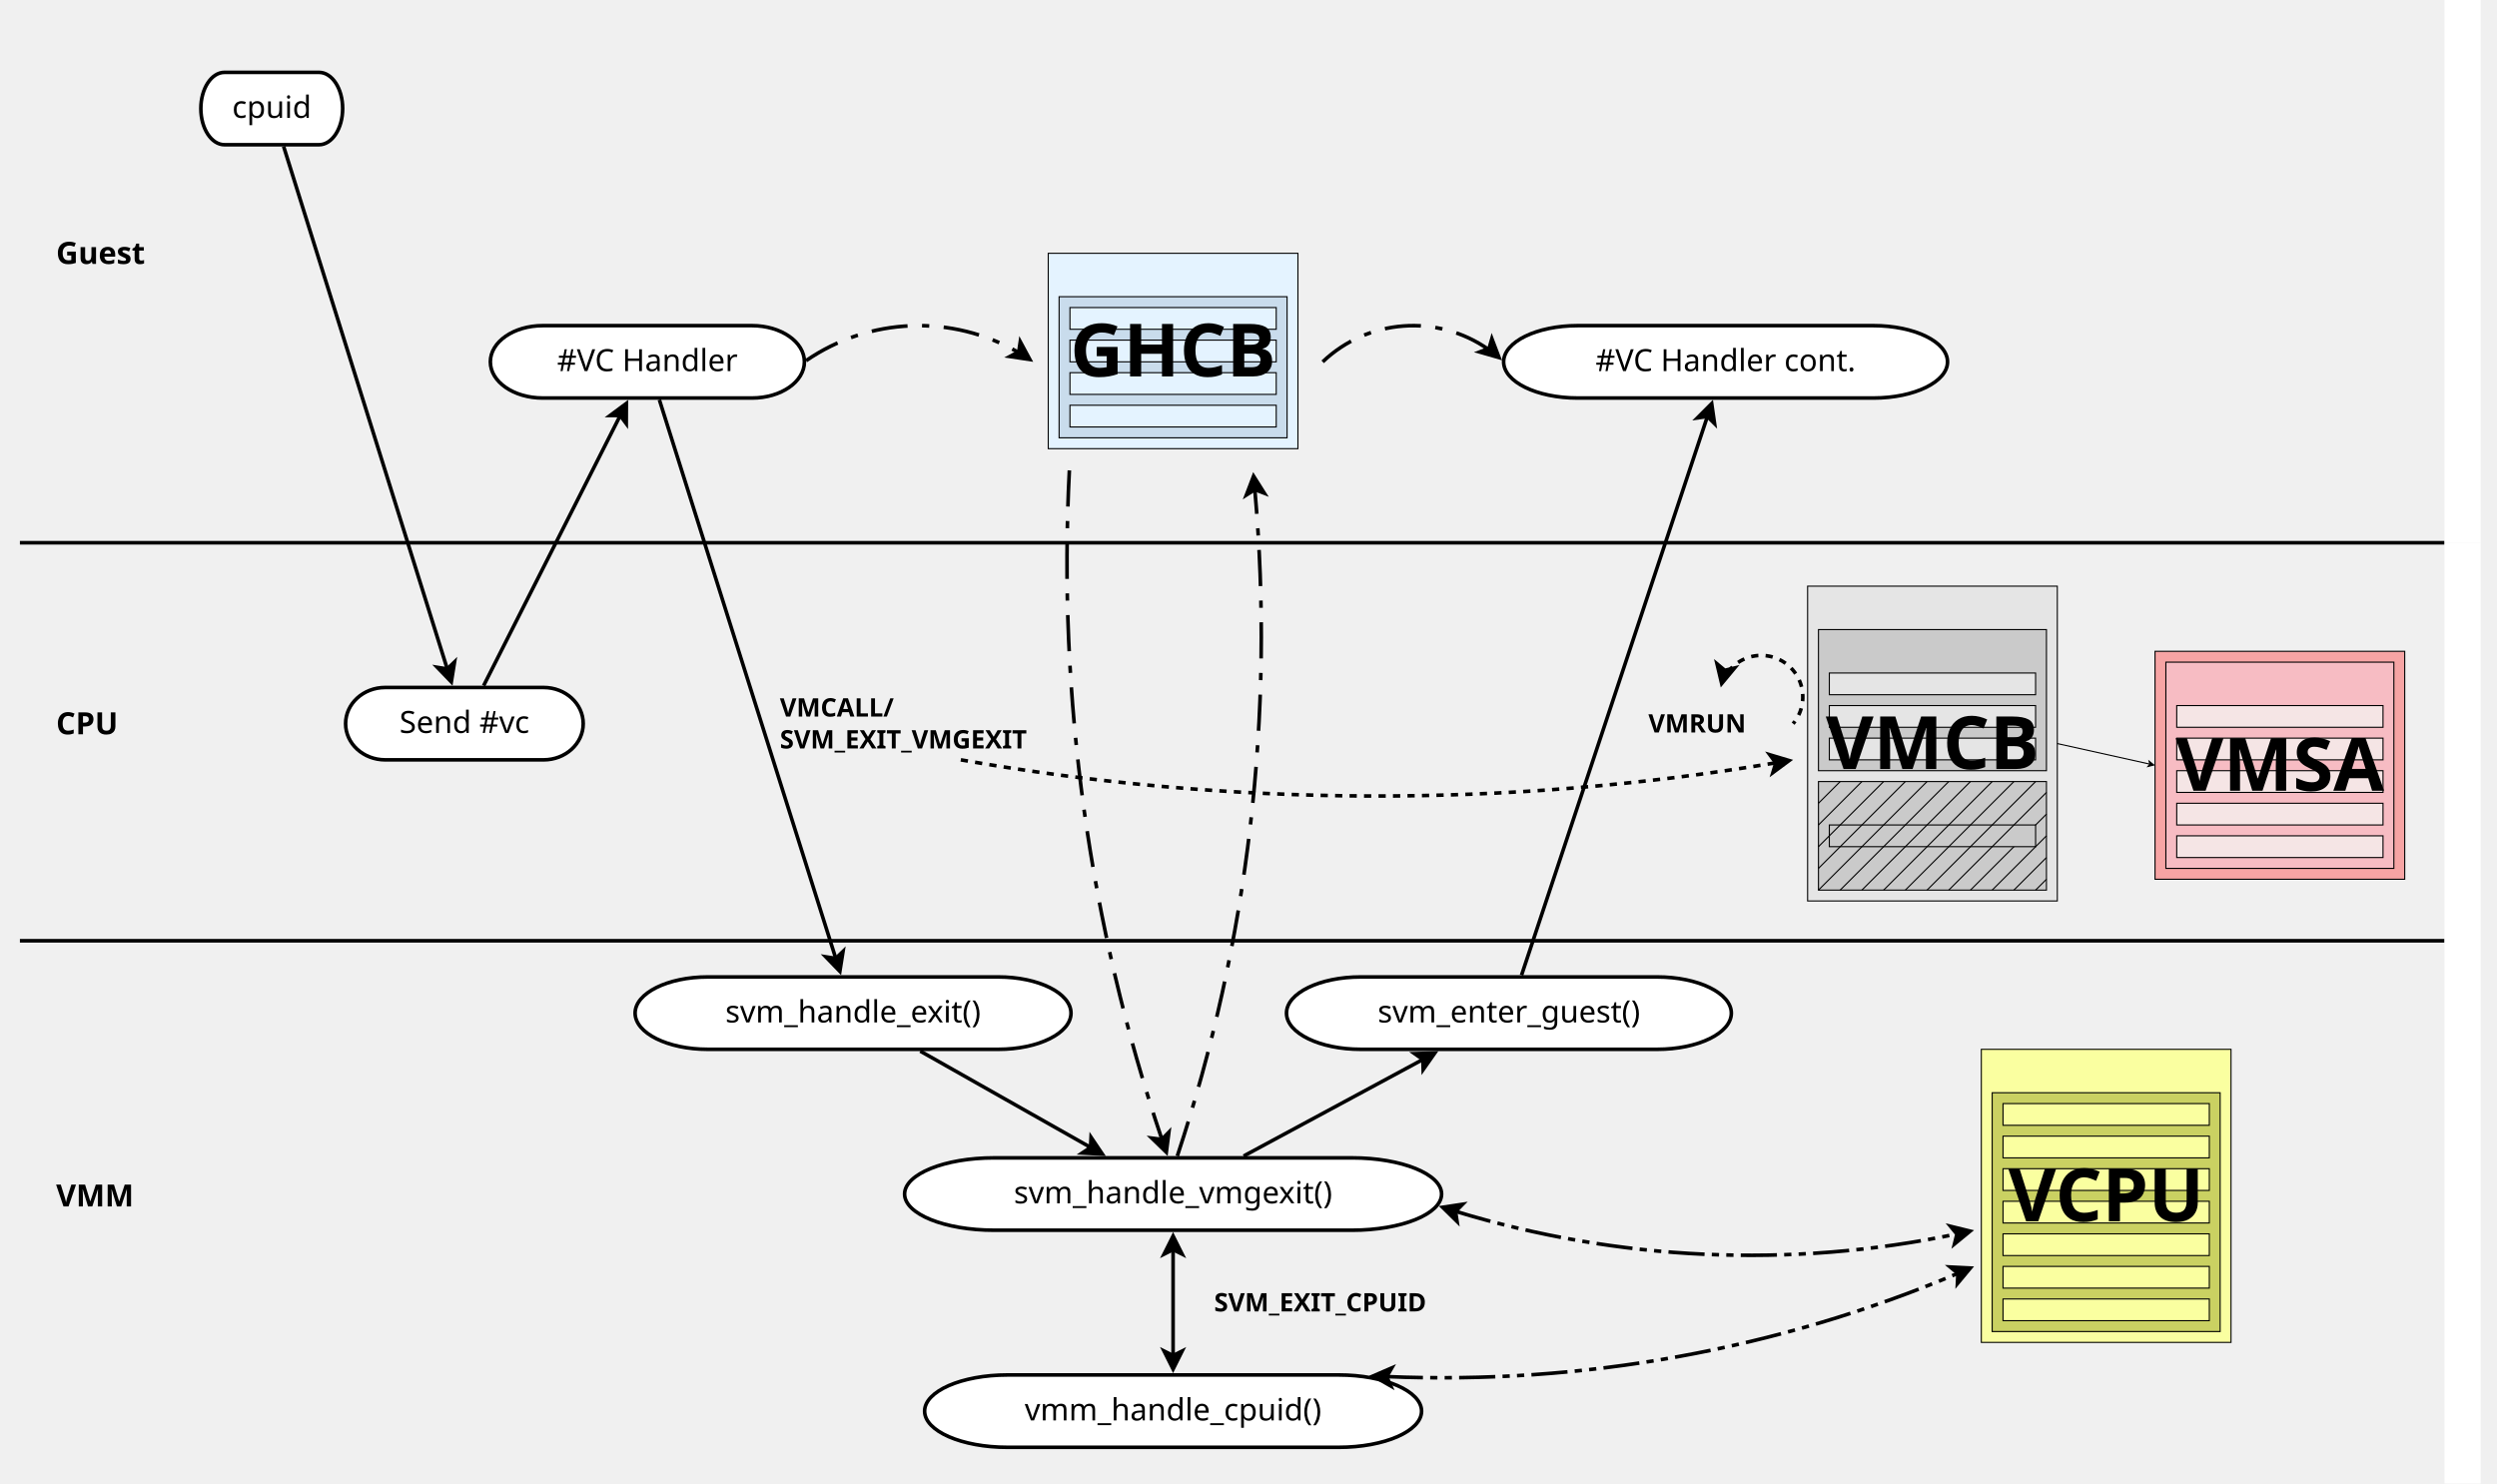
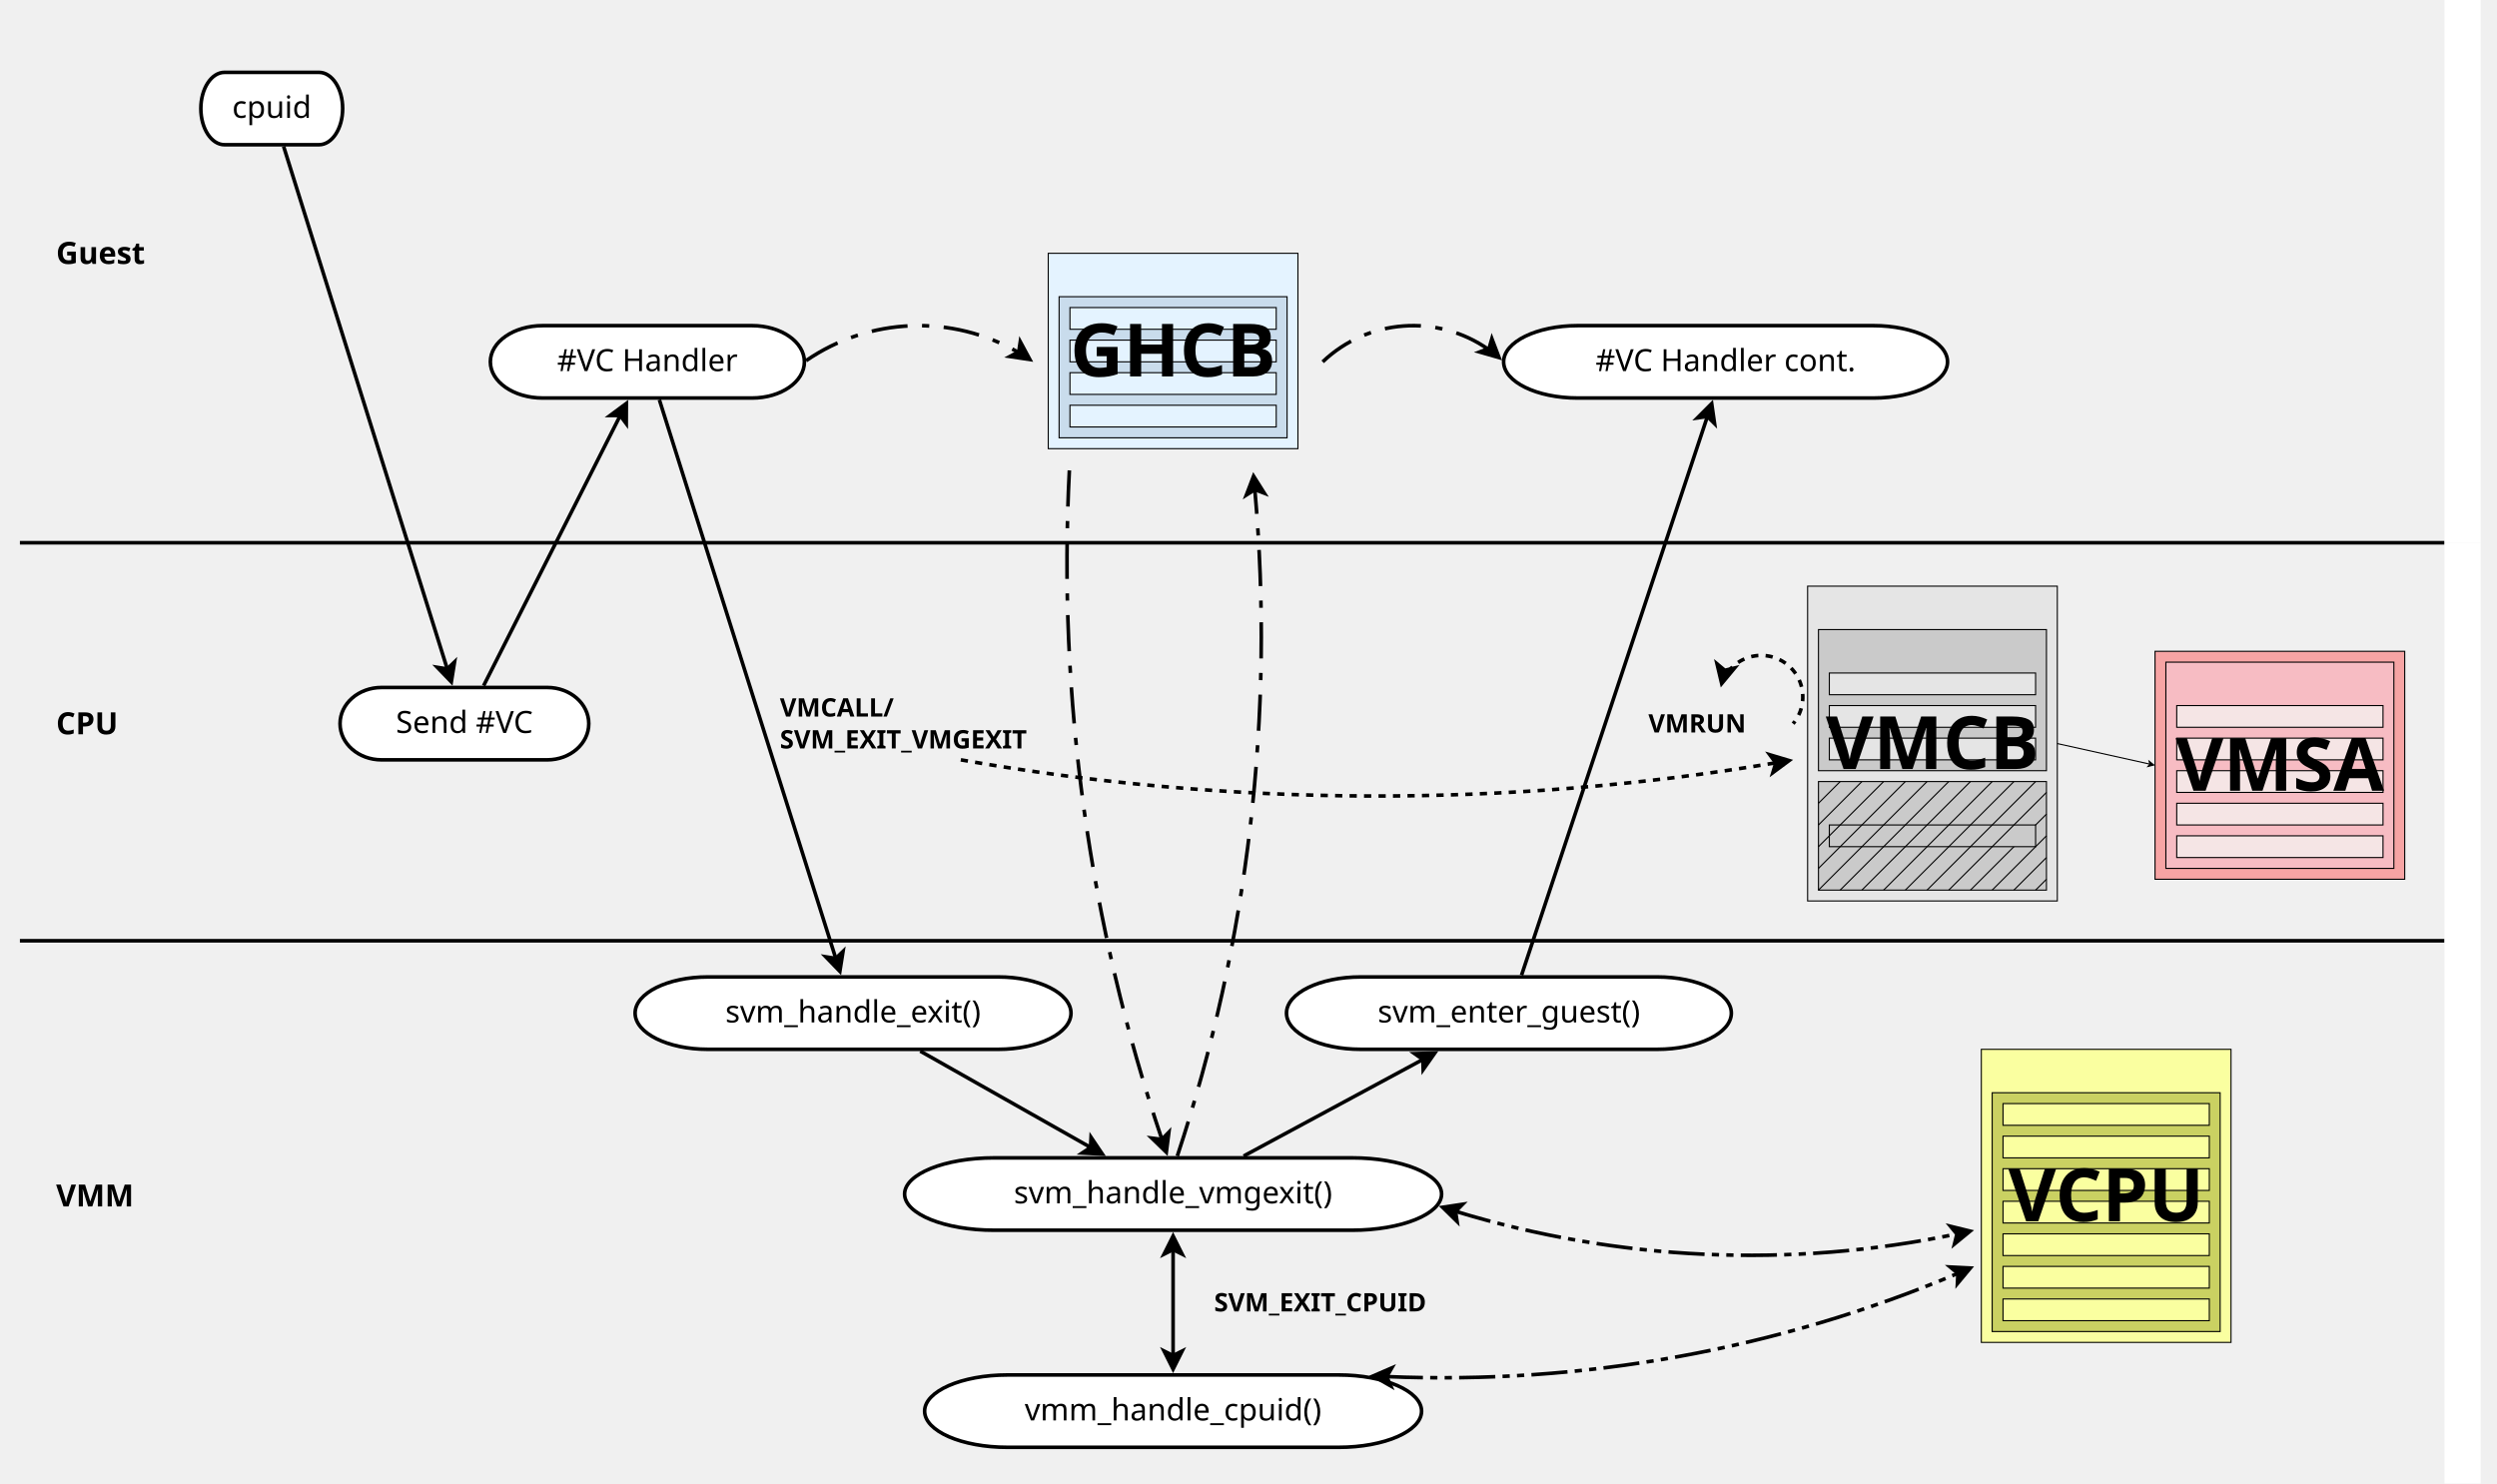
<svg xmlns="http://www.w3.org/2000/svg" width="69cm" height="41cm" viewBox="-2 0 1362 820">
  <defs />
  <g id="Background">
    <text font-size="16.933" style="fill: #000000; fill-opacity: 1; stroke: none;text-anchor:start;font-family:sans-serif;font-style:normal;font-weight:700" x="20" y="405.862">
      <tspan x="20" y="405.862">CPU</tspan>
    </text>
    <text font-size="16.933" style="fill: #000000; fill-opacity: 1; stroke: none;text-anchor:start;font-family:sans-serif;font-style:normal;font-weight:700" x="20" y="666.862">
      <tspan x="20" y="666.862">VMM</tspan>
    </text>
    <text font-size="16.933" style="fill: #000000; fill-opacity: 1; stroke: none;text-anchor:start;font-family:sans-serif;font-style:normal;font-weight:700" x="20" y="145.862">
      <tspan x="20" y="145.862">Guest</tspan>
    </text>
    <g>
      <path style="fill: #ffffff; fill-opacity: 1; stroke-opacity: 1; stroke-width: 2; stroke: #000000" fill-rule="evenodd" d="M 113.062 40 L 165.312,40 C 172.527,40 178.375,48.954 178.375,60 C 178.375,71.046 172.527,80 165.312,80 L 113.062,80 C 105.848,80 100,71.046 100,60 C 100,48.954 105.848,40 113.062,40z" />
      <text font-size="16.933" style="fill: #000000; fill-opacity: 1; stroke: none;text-anchor:middle;font-family:sans-serif;font-style:normal;font-weight:normal" x="139.188" y="65.135">
        <tspan x="139.188" y="65.135">cpuid</tspan>
      </text>
    </g>
    <g>
      <path style="fill: #ffffff; fill-opacity: 1; stroke-opacity: 1; stroke-width: 2; stroke: #000000" fill-rule="evenodd" d="M 380.15 540 L 540.75,540 C 562.924,540 580.9,548.954 580.9,560 C 580.9,571.046 562.924,580 540.75,580 L 380.15,580 C 357.976,580 340,571.046 340,560 C 340,548.954 357.976,540 380.15,540z" />
      <text font-size="16.933" style="fill: #000000; fill-opacity: 1; stroke: none;text-anchor:middle;font-family:sans-serif;font-style:normal;font-weight:normal" x="460.45" y="565.135">
        <tspan x="460.45" y="565.135">svm_handle_exit()</tspan>
      </text>
    </g>
    <g>
      <path style="fill: #ffffff; fill-opacity: 1; stroke-opacity: 1; stroke-width: 2; stroke: #000000" fill-rule="evenodd" d="M 740.975 540 L 904.875,540 C 927.505,540 945.85,548.954 945.85,560 C 945.85,571.046 927.505,580 904.875,580 L 740.975,580 C 718.345,580 700,571.046 700,560 C 700,548.954 718.345,540 740.975,540z" />
      <text font-size="16.933" style="fill: #000000; fill-opacity: 1; stroke: none;text-anchor:middle;font-family:sans-serif;font-style:normal;font-weight:normal" x="822.925" y="565.135">
        <tspan x="822.925" y="565.135">svm_enter_guest()</tspan>
      </text>
    </g>
    <g>
      <path style="fill: #ffffff; fill-opacity: 1; stroke-opacity: 1; stroke-width: 2; stroke: #000000" fill-rule="evenodd" d="M 545.775 760 L 728.875,760 C 754.156,760 774.65,768.954 774.65,780 C 774.65,791.046 754.156,800 728.875,800 L 545.775,800 C 520.494,800 500,791.046 500,780 C 500,768.954 520.494,760 545.775,760z" />
      <text font-size="16.933" style="fill: #000000; fill-opacity: 1; stroke: none;text-anchor:middle;font-family:sans-serif;font-style:normal;font-weight:normal" x="637.325" y="785.135">
        <tspan x="637.325" y="785.135">vmm_handle_cpuid()</tspan>
      </text>
    </g>
    <line style="fill: none; stroke-opacity: 1; stroke-width: 2; stroke: #000000" x1="0" y1="520" x2="1340" y2="520" />
    <line style="fill: none; stroke-opacity: 1; stroke-width: 2; stroke: #000000" x1="0" y1="300" x2="1340" y2="300" />
    <g>
-       <path style="fill: #ffffff; fill-opacity: 1; stroke-opacity: 1; stroke-width: 2; stroke: #000000" fill-rule="evenodd" d="M 201.887 380 L 289.437,380 C 301.526,380 311.325,388.954 311.325,400 C 311.325,411.046 301.526,420 289.437,420 L 201.887,420 C 189.799,420 180,411.046 180,400 C 180,388.954 189.799,380 201.887,380z" />
-       <text font-size="16.933" style="fill: #000000; fill-opacity: 1; stroke: none;text-anchor:middle;font-family:sans-serif;font-style:normal;font-weight:normal" x="245.662" y="405.135">
-         <tspan x="245.662" y="405.135">Send #vc</tspan>
+       <path style="fill: #ffffff; fill-opacity: 1; stroke-opacity: 1; stroke-width: 2; stroke: #000000" fill-rule="evenodd" d="M 199.838 380 L 291.488,380 C 304.142,380 314.4,388.954 314.4,400 C 314.4,411.046 304.142,420 291.488,420 L 199.838,420 C 187.183,420 176.925,411.046 176.925,400 C 176.925,388.954 187.183,380 199.838,380z" />
+       <text font-size="16.933" style="fill: #000000; fill-opacity: 1; stroke: none;text-anchor:middle;font-family:sans-serif;font-style:normal;font-weight:normal" x="245.663" y="405.135">
+         <tspan x="245.663" y="405.135">Send #VC</tspan>
      </text>
    </g>
    <g>
      <path style="fill: #ffffff; fill-opacity: 1; stroke-opacity: 1; stroke-width: 2; stroke: #000000" fill-rule="evenodd" d="M 288.928 180 L 404.64,180 C 420.616,180 433.568,188.954 433.568,200 C 433.568,211.046 420.616,220 404.64,220 L 288.928,220 C 272.951,220 260,211.046 260,200 C 260,188.954 272.951,180 288.928,180z" />
      <text font-size="16.933" style="fill: #000000; fill-opacity: 1; stroke: none;text-anchor:middle;font-family:sans-serif;font-style:normal;font-weight:normal" x="346.784" y="205.135">
        <tspan x="346.784" y="205.135">#VC Handler</tspan>
      </text>
    </g>
    <g>
      <path style="fill: #ffffff; fill-opacity: 1; stroke-opacity: 1; stroke-width: 2; stroke: #000000" fill-rule="evenodd" d="M 538.398 640 L 736.248,640 C 763.566,640 785.711,648.954 785.711,660 C 785.711,671.046 763.566,680 736.248,680 L 538.398,680 C 511.081,680 488.936,671.046 488.936,660 C 488.936,648.954 511.081,640 538.398,640z" />
      <text font-size="16.933" style="fill: #000000; fill-opacity: 1; stroke: none;text-anchor:middle;font-family:sans-serif;font-style:normal;font-weight:normal" x="637.323" y="665.135">
        <tspan x="637.323" y="665.135">svm_handle_vmgexit()</tspan>
      </text>
    </g>
    <g>
      <path style="fill: #ffffff; fill-opacity: 1; stroke-opacity: 1; stroke-width: 2; stroke: #000000" fill-rule="evenodd" d="M 860.888 180 L 1024.44,180 C 1047.02,180 1065.33,188.954 1065.33,200 C 1065.33,211.046 1047.02,220 1024.44,220 L 860.888,220 C 838.306,220 820,211.046 820,200 C 820,188.954 838.306,180 860.888,180z" />
      <text font-size="16.933" style="fill: #000000; fill-opacity: 1; stroke: none;text-anchor:middle;font-family:sans-serif;font-style:normal;font-weight:normal" x="942.663" y="205.135">
        <tspan x="942.663" y="205.135">#VC Handler cont.</tspan>
      </text>
    </g>
    <text font-size="14.111" style="fill: #000000; fill-opacity: 1; stroke: none;text-anchor:start;font-family:sans-serif;font-style:normal;font-weight:700" x="420" y="396.066">
      <tspan x="420" y="396.066">VMCALL/</tspan>
      <tspan x="420" y="413.705">SVM_EXIT_VMGEXIT</tspan>
    </text>
    <text font-size="14.111" style="fill: #000000; fill-opacity: 1; stroke: none;text-anchor:start;font-family:sans-serif;font-style:normal;font-weight:700" x="660" y="724.885">
      <tspan x="660" y="724.885">SVM_EXIT_CPUID</tspan>
    </text>
    <g transform="matrix(0.3,0,0,0.3,916,202)">
      <rect style="fill: #faffa0; fill-opacity: 1; stroke-opacity: 1; stroke-width: 2; stroke: #000000" x="560" y="1260" width="460" height="540" rx="0" ry="0" />
      <text font-size="12.8" style="fill: #000000; fill-opacity: 1; stroke: none;text-anchor:middle;font-family:sans-serif;font-style:normal;font-weight:normal" x="790" y="1533.88">
        <tspan x="790" y="1533.88" />
      </text>
      <g>
        <rect style="fill: #cad162; fill-opacity: 1; stroke-opacity: 1; stroke-width: 2; stroke: #000000" x="580" y="1340" width="420" height="440" rx="0" ry="0" />
        <text font-size="12.8" style="fill: #000000; fill-opacity: 1; stroke: none;text-anchor:middle;font-family:sans-serif;font-style:normal;font-weight:normal" x="790" y="1563.88">
          <tspan x="790" y="1563.88" />
        </text>
      </g>
      <rect style="fill: #faffa0; fill-opacity: 1; stroke-opacity: 1; stroke-width: 2; stroke: #000000" x="600" y="1420" width="380" height="40" rx="0" ry="0" />
      <rect style="fill: #faffa0; fill-opacity: 1; stroke-opacity: 1; stroke-width: 2; stroke: #000000" x="600" y="1720" width="380" height="40" rx="0" ry="0" />
      <rect style="fill: #faffa0; fill-opacity: 1; stroke-opacity: 1; stroke-width: 2; stroke: #000000" x="600" y="1360" width="380" height="40" rx="0" ry="0" />
      <rect style="fill: #faffa0; fill-opacity: 1; stroke-opacity: 1; stroke-width: 2; stroke: #000000" x="600" y="1660" width="380" height="40" rx="0" ry="0" />
      <rect style="fill: #faffa0; fill-opacity: 1; stroke-opacity: 1; stroke-width: 2; stroke: #000000" x="600" y="1600" width="380" height="40" rx="0" ry="0" />
      <rect style="fill: #faffa0; fill-opacity: 1; stroke-opacity: 1; stroke-width: 2; stroke: #000000" x="600" y="1540" width="380" height="40" rx="0" ry="0" />
      <rect style="fill: #faffa0; fill-opacity: 1; stroke-opacity: 1; stroke-width: 2; stroke: #000000" x="600" y="1480" width="380" height="40" rx="0" ry="0" />
      <text font-size="135.467" style="fill: #000000; fill-opacity: 1; stroke: none;text-anchor:middle;font-family:sans-serif;font-style:normal;font-weight:700" x="790" y="1576.9">
        <tspan x="790" y="1576.9">VCPU</tspan>
      </text>
    </g>
    <g transform="matrix(0.3,0,0,0.3,400.324,-412)">
      <rect style="fill: #e4f3ff; fill-opacity: 1; stroke-opacity: 1; stroke-width: 2; stroke: #000000" x="560" y="1840" width="460" height="360" rx="0" ry="0" />
      <text font-size="12.8" style="fill: #000000; fill-opacity: 1; stroke: none;text-anchor:middle;font-family:sans-serif;font-style:normal;font-weight:normal" x="790" y="2023.88">
        <tspan x="790" y="2023.88" />
      </text>
      <g>
        <rect style="fill: #c9dcec; fill-opacity: 1; stroke-opacity: 1; stroke-width: 2; stroke: #000000" x="580" y="1920" width="420" height="260" rx="0" ry="0" />
        <text font-size="12.8" style="fill: #000000; fill-opacity: 1; stroke: none;text-anchor:middle;font-family:sans-serif;font-style:normal;font-weight:normal" x="790" y="2053.88">
          <tspan x="790" y="2053.88" />
        </text>
      </g>
      <rect style="fill: #e4f3ff; fill-opacity: 1; stroke-opacity: 1; stroke-width: 2; stroke: #000000" x="600" y="1940" width="380" height="40" rx="0" ry="0" />
      <rect style="fill: #e4f3ff; fill-opacity: 1; stroke-opacity: 1; stroke-width: 2; stroke: #000000" x="600" y="2000" width="380" height="40" rx="0" ry="0" />
      <rect style="fill: #e4f3ff; fill-opacity: 1; stroke-opacity: 1; stroke-width: 2; stroke: #000000" x="600" y="2120" width="380" height="40" rx="0" ry="0" />
      <rect style="fill: #e4f3ff; fill-opacity: 1; stroke-opacity: 1; stroke-width: 2; stroke: #000000" x="600" y="2060" width="380" height="40" rx="0" ry="0" />
      <text font-size="135.467" style="fill: #000000; fill-opacity: 1; stroke: none;text-anchor:middle;font-family:sans-serif;font-style:normal;font-weight:700" x="790" y="2066.9">
        <tspan x="790" y="2066.9">GHCB</tspan>
      </text>
    </g>
    <g transform="matrix(0.3,0,0,0.3,664,324)">
      <g>
        <rect style="fill: #f7a4a4; fill-opacity: 1; stroke-opacity: 1; stroke-width: 2; stroke: #000000" x="1720" y="120" width="460" height="420" rx="0" ry="0" />
        <text font-size="12.8" style="fill: #000000; fill-opacity: 1; stroke: none;text-anchor:middle;font-family:sans-serif;font-style:normal;font-weight:normal" x="1950" y="333.881">
          <tspan x="1950" y="333.881" />
        </text>
      </g>
      <g>
        <rect style="fill: #f7bcc3; fill-opacity: 1; stroke-opacity: 1; stroke-width: 2; stroke: #000000" x="1740" y="140" width="420" height="380" rx="0" ry="0" />
        <text font-size="12.8" style="fill: #000000; fill-opacity: 1; stroke: none;text-anchor:middle;font-family:sans-serif;font-style:normal;font-weight:normal" x="1950" y="333.881">
          <tspan x="1950" y="333.881" />
        </text>
      </g>
      <rect style="fill: #f7bcc3; fill-opacity: 1; stroke-opacity: 1; stroke-width: 2; stroke: #f7bcc3" x="1760" y="160" width="380" height="40" rx="0" ry="0" />
      <rect style="fill: #f5e5e5; fill-opacity: 1; stroke-opacity: 1; stroke-width: 2; stroke: #000000" x="1760" y="460" width="380" height="40" rx="0" ry="0" />
      <rect style="fill: #f5e5e5; fill-opacity: 1; stroke-opacity: 1; stroke-width: 2; stroke: #000000" x="1760" y="400" width="380" height="40" rx="0" ry="0" />
      <rect style="fill: #f5e5e5; fill-opacity: 1; stroke-opacity: 1; stroke-width: 2; stroke: #000000" x="1760" y="340" width="380" height="40" rx="0" ry="0" />
      <rect style="fill: #f5e5e5; fill-opacity: 1; stroke-opacity: 1; stroke-width: 2; stroke: #000000" x="1760" y="280" width="380" height="40" rx="0" ry="0" />
      <rect style="fill: #f5e5e5; fill-opacity: 1; stroke-opacity: 1; stroke-width: 2; stroke: #000000" x="1760" y="220" width="380" height="40" rx="0" ry="0" />
      <text font-size="135.467" style="fill: #000000; fill-opacity: 1; stroke: none;text-anchor:middle;font-family:sans-serif;font-style:normal;font-weight:700" x="1950" y="376.897">
        <tspan x="1950" y="376.897">VMSA</tspan>
      </text>
      <g>
        <rect style="fill: #e5e5e5; fill-opacity: 1; stroke-opacity: 1; stroke-width: 2; stroke: #000000" x="1080" y="0" width="460" height="580" rx="0" ry="0" />
        <text font-size="12.8" style="fill: #000000; fill-opacity: 1; stroke: none;text-anchor:middle;font-family:sans-serif;font-style:normal;font-weight:normal" x="1310" y="293.881">
          <tspan x="1310" y="293.881" />
        </text>
      </g>
      <g>
        <g>
          <rect style="fill: #cacaca; fill-opacity: 1; stroke-opacity: 1; stroke-width: 2; stroke: #000000" x="1100" y="360" width="420" height="200" rx="0" ry="0" />
          <text font-size="12.8" style="fill: #000000; fill-opacity: 1; stroke: none;text-anchor:middle;font-family:sans-serif;font-style:normal;font-weight:normal" x="1310" y="463.881">
            <tspan x="1310" y="463.881" />
          </text>
        </g>
        <line style="fill: none; stroke-opacity: 1; stroke-width: 2; stroke: #000000" x1="1380" y1="560" x2="1520" y2="420" />
        <g>
          <rect style="fill: #cacaca; fill-opacity: 1; stroke-opacity: 1; stroke-width: 2; stroke: #000000" x="1100" y="80" width="420" height="260" rx="0" ry="0" />
          <text font-size="12.8" style="fill: #000000; fill-opacity: 1; stroke: none;text-anchor:middle;font-family:sans-serif;font-style:normal;font-weight:normal" x="1310" y="213.881">
            <tspan x="1310" y="213.881" />
          </text>
          <rect style="fill: #e5e5e5; fill-opacity: 1; stroke-opacity: 1; stroke-width: 2; stroke: #000000" x="1120" y="280" width="380" height="40" rx="0" ry="0" />
          <rect style="fill: #e5e5e5; fill-opacity: 1; stroke-opacity: 1; stroke-width: 2; stroke: #000000" x="1120" y="220" width="380" height="40" rx="0" ry="0" />
          <rect style="fill: #e5e5e5; fill-opacity: 1; stroke-opacity: 1; stroke-width: 2; stroke: #000000" x="1120" y="160" width="380" height="40" rx="0" ry="0" />
          <rect style="fill: #cacaca; fill-opacity: 1; stroke-opacity: 1; stroke-width: 2.35099e-37; stroke: #cacaca" x="1120" y="100" width="380" height="40" rx="0" ry="0" />
          <rect style="fill: #cacaca; fill-opacity: 1; stroke-opacity: 1; stroke-width: 2; stroke: #000000" x="1120" y="440" width="380" height="40" rx="0" ry="0" />
          <line style="fill: none; stroke-opacity: 1; stroke-width: 2; stroke: #000000" x1="1100" y1="400" x2="1140" y2="360" />
          <line style="fill: none; stroke-opacity: 1; stroke-width: 2; stroke: #000000" x1="1100" y1="440" x2="1180" y2="360" />
          <line style="fill: none; stroke-opacity: 1; stroke-width: 2; stroke: #000000" x1="1180" y1="560" x2="1380" y2="360" />
          <line style="fill: none; stroke-opacity: 1; stroke-width: 2; stroke: #000000" x1="1100" y1="520" x2="1260" y2="360" />
          <line style="fill: none; stroke-opacity: 1; stroke-width: 2; stroke: #000000" x1="1100" y1="560" x2="1300" y2="360" />
          <line style="fill: none; stroke-opacity: 1; stroke-width: 2; stroke: #000000" x1="1100" y1="480" x2="1220" y2="360" />
          <line style="fill: none; stroke-opacity: 1; stroke-width: 2; stroke: #000000" x1="1140" y1="560" x2="1340" y2="360" />
          <line style="fill: none; stroke-opacity: 1; stroke-width: 2; stroke: #000000" x1="1500" y1="560" x2="1520" y2="540" />
          <line style="fill: none; stroke-opacity: 1; stroke-width: 2; stroke: #000000" x1="1460" y1="560" x2="1520" y2="500" />
          <line style="fill: none; stroke-opacity: 1; stroke-width: 2; stroke: #000000" x1="1220" y1="560" x2="1420" y2="360" />
          <line style="fill: none; stroke-opacity: 1; stroke-width: 2; stroke: #000000" x1="1260" y1="560" x2="1460" y2="360" />
          <line style="fill: none; stroke-opacity: 1; stroke-width: 2; stroke: #000000" x1="1300" y1="560" x2="1500" y2="360" />
          <line style="fill: none; stroke-opacity: 1; stroke-width: 2; stroke: #000000" x1="1340" y1="560" x2="1520" y2="380" />
          <line style="fill: none; stroke-opacity: 1; stroke-width: 2; stroke: #000000" x1="1420" y1="560" x2="1520" y2="460" />
        </g>
        <text font-size="135.467" style="fill: #000000; fill-opacity: 1; stroke: none;text-anchor:middle;font-family:sans-serif;font-style:normal;font-weight:700" x="1310" y="336.897">
          <tspan x="1310" y="336.897">VMCB</tspan>
        </text>
      </g>
      <line style="fill: none; stroke-opacity: 1; stroke-width: 2; stroke: #000000" x1="1540" y1="290" x2="1710.5" y2="327.888" />
      <polygon style="fill: #000000; fill-opacity: 1; stroke-opacity: 1; stroke-width: 2; stroke: #000000" fill-rule="evenodd" points="1717.82,329.515 1706.97,332.227 1710.5,327.888 1709.14,322.465 " />
    </g>
    <rect style="fill: #ffffff; fill-opacity: 1; stroke-opacity: 1; stroke-width: 0.02; stroke: #000000" x="1340" y="520" width="20" height="300" rx="0" ry="0" />
    <rect style="fill: #ffffff; fill-opacity: 1; stroke-opacity: 1; stroke-width: 0.02; stroke: #000000" x="1340" y="0" width="20" height="300" rx="0" ry="0" />
    <rect style="fill: #ffffff; fill-opacity: 1; stroke-opacity: 1; stroke-width: 0.02; stroke: #000000" x="1340" y="300" width="20" height="220" rx="0" ry="0" />
    <line style="fill: none; stroke-opacity: 1; stroke-width: 0.02; stroke: #000000" x1="1340" y1="820" x2="0" y2="820" />
    <g>
      <line style="fill: none; stroke-opacity: 1; stroke-width: 2; stroke: #000000" x1="145.751" y1="80.96" x2="236.189" y2="369.749" />
      <polygon style="fill: #000000; fill-opacity: 1; stroke-opacity: 1; stroke-width: 2; stroke: #000000" fill-rule="evenodd" points="238.431,376.907 230.671,368.858 236.189,369.749 240.214,365.869 " />
    </g>
    <g>
      <line style="fill: none; stroke-opacity: 1; stroke-width: 2; stroke: #000000" x1="256.281" y1="378.998" x2="331.772" y2="229.691" />
      <polygon style="fill: #000000; fill-opacity: 1; stroke-opacity: 1; stroke-width: 2; stroke: #000000" fill-rule="evenodd" points="335.156,222.998 335.106,234.178 331.772,229.691 326.182,229.666 " />
    </g>
    <g>
      <line style="fill: none; stroke-opacity: 1; stroke-width: 2; stroke: #000000" x1="353.402" y1="220.962" x2="450.9" y2="529.754" />
      <polygon style="fill: #000000; fill-opacity: 1; stroke-opacity: 1; stroke-width: 2; stroke: #000000" fill-rule="evenodd" points="453.158,536.906 445.379,528.875 450.9,529.754 454.915,525.864 " />
    </g>
    <g>
      <line style="fill: none; stroke-opacity: 1; stroke-width: 2; stroke: #000000" x1="497.597" y1="581.002" x2="591.701" y2="634.206" />
      <polygon style="fill: #000000; fill-opacity: 1; stroke-opacity: 1; stroke-width: 2; stroke: #000000" fill-rule="evenodd" points="598.23,637.897 587.064,637.328 591.701,634.206 591.985,628.623 " />
    </g>
    <g>
      <line style="fill: none; stroke-opacity: 1; stroke-width: 2; stroke: #000000" x1="676.304" y1="638.998" x2="775.373" y2="585.62" />
      <polygon style="fill: #000000; fill-opacity: 1; stroke-opacity: 1; stroke-width: 2; stroke: #000000" fill-rule="evenodd" points="781.976,582.063 775.544,591.208 775.373,585.62 770.801,582.404 " />
    </g>
    <g>
      <line style="fill: none; stroke-opacity: 1; stroke-width: 2; stroke: #000000" x1="829.897" y1="539.038" x2="932.618" y2="230.2" />
      <polygon style="fill: #000000; fill-opacity: 1; stroke-opacity: 1; stroke-width: 2; stroke: #000000" fill-rule="evenodd" points="934.985,223.084 936.573,234.151 932.618,230.2 927.084,230.995 " />
    </g>
    <g>
      <line style="fill: none; stroke-opacity: 1; stroke-width: 2; stroke: #000000" x1="637.324" y1="690.727" x2="637.325" y2="749.273" />
      <polygon style="fill: #000000; fill-opacity: 1; stroke-opacity: 1; stroke-width: 2; stroke: #000000" fill-rule="evenodd" points="637.324,683.227 642.324,693.227 637.324,690.727 632.324,693.227 " />
      <polygon style="fill: #000000; fill-opacity: 1; stroke-opacity: 1; stroke-width: 2; stroke: #000000" fill-rule="evenodd" points="637.325,756.773 632.325,746.773 637.325,749.273 642.325,746.773 " />
    </g>
    <text font-size="14.111" style="fill: #000000; fill-opacity: 1; stroke: none;text-anchor:start;font-family:sans-serif;font-style:normal;font-weight:700" x="900" y="404.885">
      <tspan x="900" y="404.885">VMRUN</tspan>
    </text>
    <g>
      <path style="fill: none; stroke-opacity: 1; stroke-width: 2; stroke-dasharray: 4; stroke: #000000" d="M 520,420 A 1332.5,1332.5 0 0 0 970.404,421.645" />
      <polygon style="fill: #000000; fill-opacity: 1; stroke-opacity: 1; stroke-width: 2; stroke: #000000" fill-rule="evenodd" points="977.797,420.386 968.811,427.037 970.41,421.681 967.085,417.187 " />
    </g>
    <g>
      <path style="fill: none; stroke-opacity: 1; stroke-width: 2; stroke-dasharray: 4; stroke: #000000" d="M 943.823,371.689 A 22.981,22.981 0 1 1 980,400" />
      <polygon style="fill: #000000; fill-opacity: 1; stroke-opacity: 1; stroke-width: 2; stroke: #000000" fill-rule="evenodd" points="940.511,377.823 937.931,366.945 942.227,370.522 947.666,369.232 " />
    </g>
    <g>
      <path style="fill: none; stroke-opacity: 1; stroke-width: 2; stroke-dasharray: 20 4 4 4 4 4; stroke: #000000" d="M 793.452,669.559 A 558.135,558.135 0 0 0 1070.49,682.074" />
      <polygon style="fill: #000000; fill-opacity: 1; stroke-opacity: 1; stroke-width: 2; stroke: #000000" fill-rule="evenodd" points="786.293,667.327 797.348,665.656 793.427,669.641 794.263,675.168 " />
      <polygon style="fill: #000000; fill-opacity: 1; stroke-opacity: 1; stroke-width: 2; stroke: #000000" fill-rule="evenodd" points="1077.82,680.495 1069.18,687.586 1070.51,682.157 1066.96,677.835 " />
    </g>
    <g>
      <path style="fill: none; stroke-opacity: 1; stroke-width: 2; stroke-dasharray: 20 4 4 4 4 4; stroke: #000000" d="M 755.409,760.903 A 731.536,731.536 0 0 0 1071.06,703.849" />
      <polygon style="fill: #000000; fill-opacity: 1; stroke-opacity: 1; stroke-width: 2; stroke: #000000" fill-rule="evenodd" points="747.918,760.551 758.18,756.114 755.406,760.967 757.625,766.098 " />
      <polygon style="fill: #000000; fill-opacity: 1; stroke-opacity: 1; stroke-width: 2; stroke: #000000" fill-rule="evenodd" points="1077.95,700.898 1070.8,709.492 1071.08,703.909 1066.79,700.334 " />
    </g>
    <g>
      <path style="fill: none; stroke-opacity: 1; stroke-width: 2; stroke-dasharray: 20 8 4 8; stroke: #000000" d="M 434.504,199.352 A 109.9,109.9 0 0 1 551.82,194.772" />
      <polygon style="fill: #000000; fill-opacity: 1; stroke-opacity: 1; stroke-width: 2; stroke: #000000" fill-rule="evenodd" points="558.171,198.714 547.115,197.052 552.036,194.4 552.867,188.872 " />
    </g>
    <g>
      <path style="fill: none; stroke-opacity: 1; stroke-width: 2; stroke-dasharray: 20 8 4 8; stroke: #000000" d="M 811.585,193.105 A 72.513,72.513 0 0 0 720,200" />
      <polygon style="fill: #000000; fill-opacity: 1; stroke-opacity: 1; stroke-width: 2; stroke: #000000" fill-rule="evenodd" points="817.476,197.652 806.732,194.557 811.958,192.572 813.505,187.2 " />
    </g>
    <g>
      <path style="fill: none; stroke-opacity: 1; stroke-width: 2; stroke-dasharray: 20 8 4 8; stroke: #000000" d="M 580,260 A 995.413,995.413 0 0 0 631.148,629.785" />
      <polygon style="fill: #000000; fill-opacity: 1; stroke-opacity: 1; stroke-width: 2; stroke: #000000" fill-rule="evenodd" points="633.575,636.881 625.558,629.088 631.103,629.8 635,625.792 " />
    </g>
    <g>
      <path style="fill: none; stroke-opacity: 1; stroke-width: 2; stroke-dasharray: 20 8 4 8; stroke: #000000" d="M 639.655,638.987 A 914.244,914.244 0 0 0 682.497,270.637" />
      <polygon style="fill: #000000; fill-opacity: 1; stroke-opacity: 1; stroke-width: 2; stroke: #000000" fill-rule="evenodd" points="681.807,263.169 687.772,272.625 682.549,270.632 677.821,273.615 " />
    </g>
  </g>
</svg>
